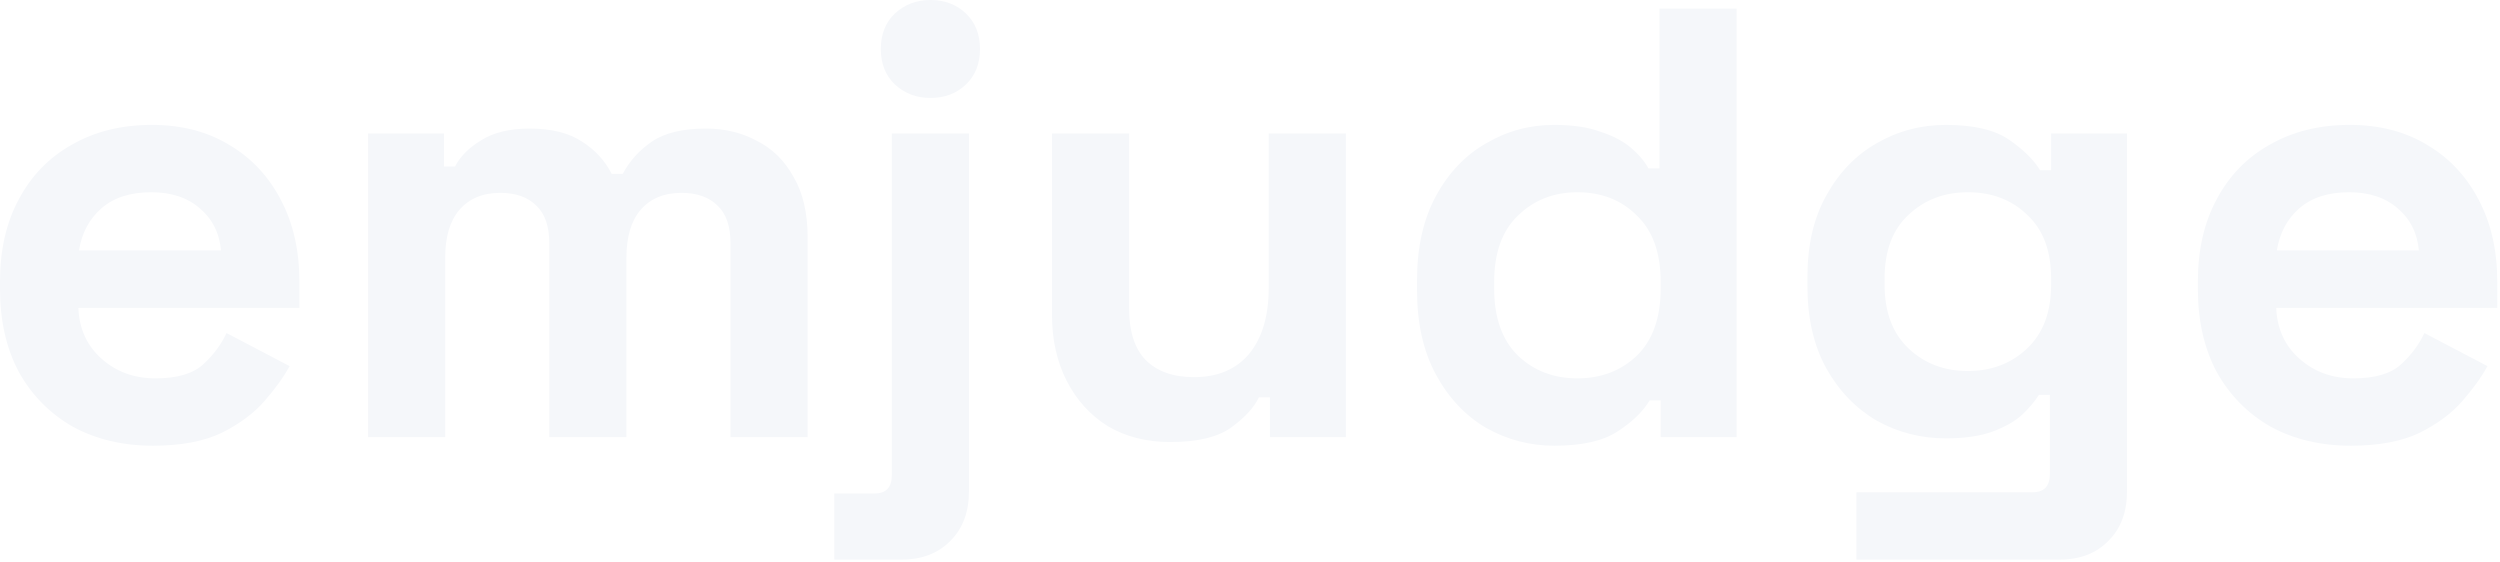
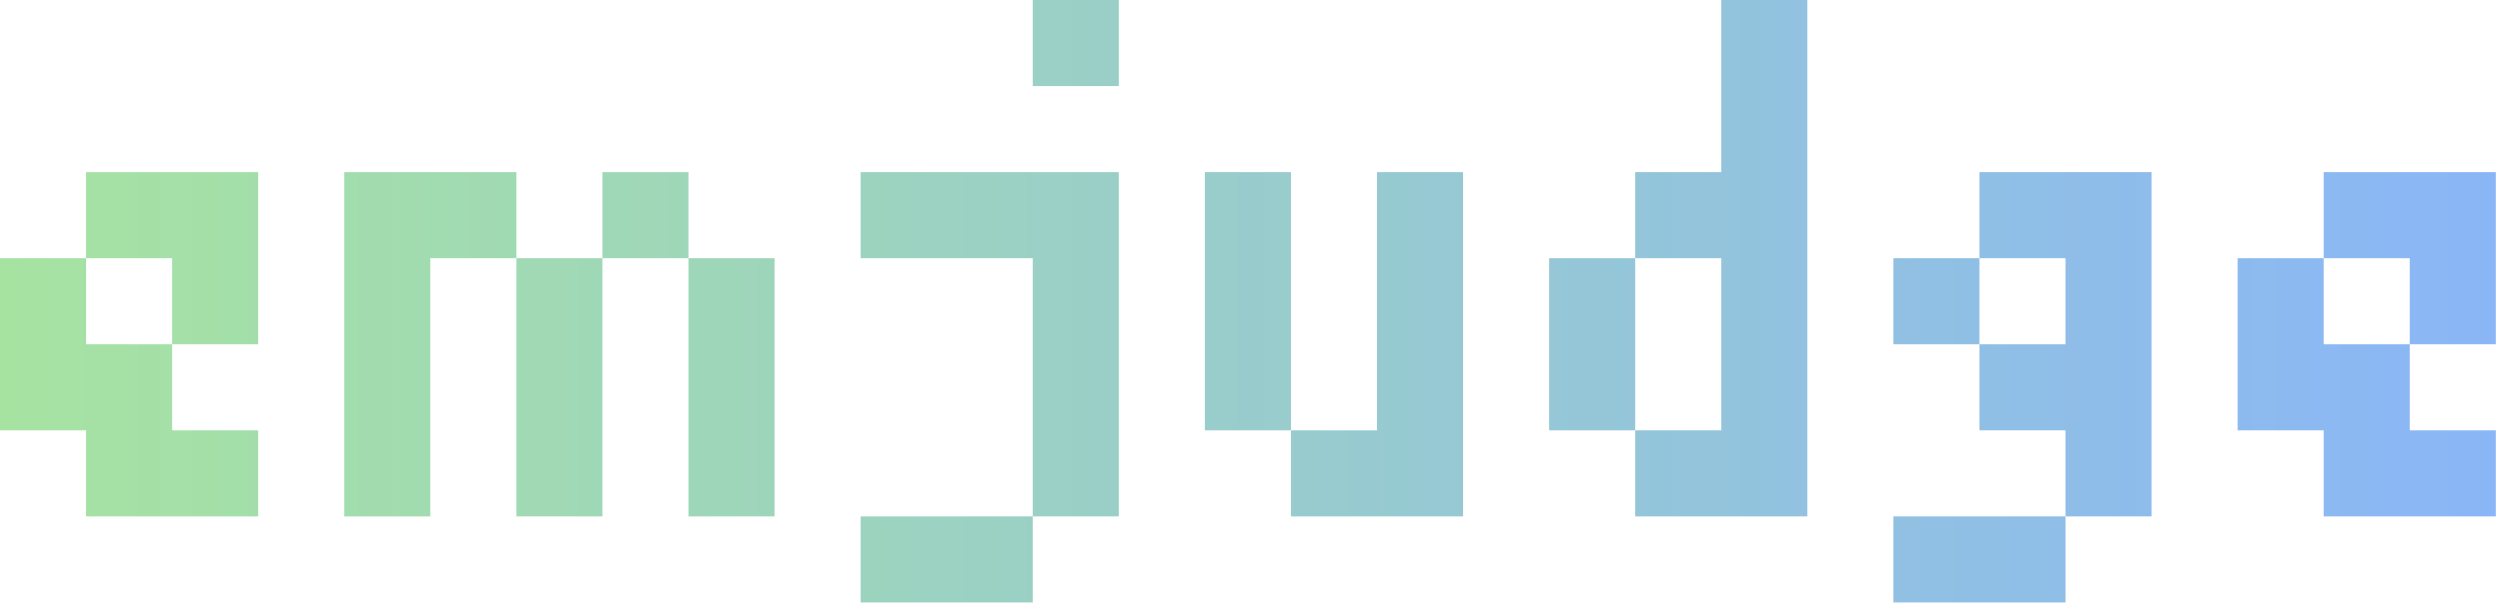
- <svg xmlns="http://www.w3.org/2000/svg" width="294" height="66" viewBox="0 0 294 66" fill="none">
-   <path d="M18 52.416C14.448 52.416 11.304 51.672 8.568 50.184C5.88 48.648 3.768 46.512 2.232 43.776C0.744 40.992 0 37.728 0 33.984V33.12C0 29.376 0.744 26.136 2.232 23.4C3.72 20.616 5.808 18.48 8.496 16.992C11.184 15.456 14.304 14.688 17.856 14.688C21.36 14.688 24.408 15.48 27 17.064C29.592 18.6 31.608 20.76 33.048 23.544C34.488 26.28 35.208 29.472 35.208 33.12V36.216H9.216C9.312 38.664 10.224 40.656 11.952 42.192C13.68 43.728 15.792 44.496 18.288 44.496C20.832 44.496 22.704 43.944 23.904 42.84C25.104 41.736 26.016 40.512 26.64 39.168L34.056 43.056C33.384 44.304 32.4 45.672 31.104 47.16C29.856 48.6 28.176 49.848 26.064 50.904C23.952 51.912 21.264 52.416 18 52.416ZM9.288 29.448H25.992C25.8 27.384 24.96 25.728 23.472 24.48C22.032 23.232 20.136 22.608 17.784 22.608C15.336 22.608 13.392 23.232 11.952 24.48C10.512 25.728 9.624 27.384 9.288 29.448Z" fill="#F5F7FA" />
-   <path d="M43.283 51.408V15.696H52.211V19.584H53.507C54.131 18.384 55.163 17.352 56.603 16.488C58.043 15.576 59.939 15.12 62.291 15.12C64.835 15.12 66.875 15.624 68.411 16.632C69.947 17.592 71.123 18.864 71.939 20.448H73.235C74.051 18.912 75.203 17.64 76.691 16.632C78.179 15.624 80.291 15.12 83.027 15.12C85.235 15.12 87.227 15.6 89.003 16.56C90.827 17.472 92.267 18.888 93.323 20.808C94.427 22.68 94.979 25.056 94.979 27.936V51.408H85.907V28.584C85.907 26.616 85.403 25.152 84.395 24.192C83.387 23.184 81.971 22.68 80.147 22.68C78.083 22.68 76.475 23.352 75.323 24.696C74.219 25.992 73.667 27.864 73.667 30.312V51.408H64.595V28.584C64.595 26.616 64.091 25.152 63.083 24.192C62.075 23.184 60.659 22.68 58.835 22.68C56.771 22.68 55.163 23.352 54.011 24.696C52.907 25.992 52.355 27.864 52.355 30.312V51.408H43.283Z" fill="#F5F7FA" />
-   <path d="M98.112 65.808V58.032H102.864C104.208 58.032 104.88 57.312 104.88 55.872V15.696H113.952V57.744C113.952 60.192 113.232 62.136 111.792 63.576C110.352 65.064 108.432 65.808 106.032 65.808H98.112ZM109.416 11.52C107.784 11.52 106.392 10.992 105.24 9.936C104.136 8.88 103.584 7.488 103.584 5.76C103.584 4.032 104.136 2.64 105.24 1.584C106.392 0.528 107.784 0 109.416 0C111.096 0 112.488 0.528 113.592 1.584C114.696 2.64 115.248 4.032 115.248 5.76C115.248 7.488 114.696 8.88 113.592 9.936C112.488 10.992 111.096 11.52 109.416 11.52Z" fill="#F5F7FA" />
-   <path d="M137.609 51.984C134.825 51.984 132.377 51.36 130.265 50.112C128.201 48.816 126.593 47.04 125.441 44.784C124.289 42.528 123.713 39.936 123.713 37.008V15.696H132.785V36.288C132.785 38.976 133.433 40.992 134.729 42.336C136.073 43.68 137.969 44.352 140.417 44.352C143.201 44.352 145.361 43.44 146.897 41.616C148.433 39.744 149.201 37.152 149.201 33.84V15.696H158.273V51.408H149.345V46.728H148.049C147.473 47.928 146.393 49.104 144.809 50.256C143.225 51.408 140.825 51.984 137.609 51.984Z" fill="#F5F7FA" />
-   <path d="M182.769 52.416C179.937 52.416 177.273 51.72 174.777 50.328C172.329 48.888 170.361 46.8 168.873 44.064C167.385 41.328 166.641 38.016 166.641 34.128V32.976C166.641 29.088 167.385 25.776 168.873 23.04C170.361 20.304 172.329 18.24 174.777 16.848C177.225 15.408 179.889 14.688 182.769 14.688C184.929 14.688 186.729 14.952 188.169 15.48C189.657 15.96 190.857 16.584 191.769 17.352C192.681 18.12 193.377 18.936 193.857 19.8H195.153V1.008H204.225V51.408H195.297V47.088H194.001C193.185 48.432 191.913 49.656 190.185 50.76C188.505 51.864 186.033 52.416 182.769 52.416ZM185.505 44.496C188.289 44.496 190.617 43.608 192.489 41.832C194.361 40.008 195.297 37.368 195.297 33.912V33.192C195.297 29.736 194.361 27.12 192.489 25.344C190.665 23.52 188.337 22.608 185.505 22.608C182.721 22.608 180.393 23.52 178.521 25.344C176.649 27.12 175.713 29.736 175.713 33.192V33.912C175.713 37.368 176.649 40.008 178.521 41.832C180.393 43.608 182.721 44.496 185.505 44.496Z" fill="#F5F7FA" />
-   <path d="M212.555 33.696V32.544C212.555 28.8 213.299 25.608 214.787 22.968C216.275 20.28 218.243 18.24 220.691 16.848C223.187 15.408 225.899 14.688 228.827 14.688C232.091 14.688 234.563 15.264 236.243 16.416C237.923 17.568 239.147 18.768 239.915 20.016H241.211V15.696H250.139V57.744C250.139 60.192 249.419 62.136 247.979 63.576C246.539 65.064 244.619 65.808 242.219 65.808H218.315V57.888H239.051C240.395 57.888 241.067 57.168 241.067 55.728V46.44H239.771C239.291 47.208 238.619 48 237.755 48.816C236.891 49.584 235.739 50.232 234.299 50.76C232.859 51.288 231.035 51.552 228.827 51.552C225.899 51.552 223.187 50.856 220.691 49.464C218.243 48.024 216.275 45.984 214.787 43.344C213.299 40.656 212.555 37.44 212.555 33.696ZM231.419 43.632C234.203 43.632 236.531 42.744 238.403 40.968C240.275 39.192 241.211 36.696 241.211 33.48V32.76C241.211 29.496 240.275 27 238.403 25.272C236.579 23.496 234.251 22.608 231.419 22.608C228.635 22.608 226.307 23.496 224.435 25.272C222.563 27 221.627 29.496 221.627 32.76V33.48C221.627 36.696 222.563 39.192 224.435 40.968C226.307 42.744 228.635 43.632 231.419 43.632Z" fill="#F5F7FA" />
-   <path d="M276.469 52.416C272.917 52.416 269.773 51.672 267.037 50.184C264.349 48.648 262.237 46.512 260.701 43.776C259.213 40.992 258.469 37.728 258.469 33.984V33.12C258.469 29.376 259.213 26.136 260.701 23.4C262.189 20.616 264.277 18.48 266.965 16.992C269.653 15.456 272.773 14.688 276.325 14.688C279.829 14.688 282.877 15.48 285.469 17.064C288.061 18.6 290.077 20.76 291.517 23.544C292.957 26.28 293.677 29.472 293.677 33.12V36.216H267.685C267.781 38.664 268.693 40.656 270.421 42.192C272.149 43.728 274.261 44.496 276.757 44.496C279.301 44.496 281.173 43.944 282.373 42.84C283.573 41.736 284.485 40.512 285.109 39.168L292.525 43.056C291.853 44.304 290.869 45.672 289.573 47.16C288.325 48.6 286.645 49.848 284.533 50.904C282.421 51.912 279.733 52.416 276.469 52.416ZM267.757 29.448H284.461C284.269 27.384 283.429 25.728 281.941 24.48C280.501 23.232 278.605 22.608 276.253 22.608C273.805 22.608 271.861 23.232 270.421 24.48C268.981 25.728 268.093 27.384 267.757 29.448Z" fill="#F5F7FA" />
+ <svg xmlns="http://www.w3.org/2000/svg" width="374" height="91" viewBox="0 0 374 91" fill="none">
+   <path d="M38.625 51.5H25.75V38.625H12.875V25.75H38.625V51.5ZM0 38.625H12.875V51.5H25.75V64.375H38.625V77.25H12.875V64.375H0V38.625Z" fill="url(#paint0_linear_2_48)" />
+   <path d="M90.125 25.75H103V38.625H90.125V25.75ZM51.5 25.75H77.25V38.625H64.375V77.25H51.5V25.75ZM77.25 38.625H90.125V77.25H77.25V38.625ZM103 38.625H115.875V77.25H103V38.625Z" fill="url(#paint1_linear_2_48)" />
+   <path d="M154.5 0H167.375V12.875H154.5V0ZM154.5 38.625H128.75V25.75H167.375V77.25H154.5V38.625ZM128.75 77.25H154.5V90.125H128.75V77.25Z" fill="url(#paint2_linear_2_48)" />
+   <path d="M180.25 25.75H193.125V64.375H180.25V25.75ZM206 25.75H218.875V77.25H193.125V64.375H206V25.75Z" fill="url(#paint3_linear_2_48)" />
+   <path d="M231.75 38.625H244.625V64.375H231.75V38.625ZM257.5 0H270.375V77.25H244.625V64.375H257.5V38.625H244.625V25.75H257.5V0Z" fill="url(#paint4_linear_2_48)" />
+   <path d="M283.25 38.625H296.125V51.5H283.25V38.625ZM296.125 51.5H309V38.625H296.125V25.75H321.875V77.25H309V64.375H296.125V51.5ZM283.25 77.25H309V90.125H283.25V77.25Z" fill="url(#paint5_linear_2_48)" />
+   <path d="M373.375 51.5H360.5V38.625H347.625V25.75H373.375V51.5ZM334.75 38.625H347.625V51.5H360.5V64.375H373.375V77.25H347.625V64.375H334.75V38.625Z" fill="url(#paint6_linear_2_48)" />
+   <defs>
+     <linearGradient id="paint0_linear_2_48" x1="0" y1="38.75" x2="387" y2="38.75" gradientUnits="userSpaceOnUse">
+       <stop stop-color="#A6E3A1" />
+       <stop offset="1" stop-color="#89B4FA" />
+     </linearGradient>
+     <linearGradient id="paint1_linear_2_48" x1="0" y1="38.75" x2="387" y2="38.75" gradientUnits="userSpaceOnUse">
+       <stop stop-color="#A6E3A1" />
+       <stop offset="1" stop-color="#89B4FA" />
+     </linearGradient>
+     <linearGradient id="paint2_linear_2_48" x1="0" y1="38.75" x2="387" y2="38.75" gradientUnits="userSpaceOnUse">
+       <stop stop-color="#A6E3A1" />
+       <stop offset="1" stop-color="#89B4FA" />
+     </linearGradient>
+     <linearGradient id="paint3_linear_2_48" x1="0" y1="38.75" x2="387" y2="38.75" gradientUnits="userSpaceOnUse">
+       <stop stop-color="#A6E3A1" />
+       <stop offset="1" stop-color="#89B4FA" />
+     </linearGradient>
+     <linearGradient id="paint4_linear_2_48" x1="0" y1="38.75" x2="387" y2="38.75" gradientUnits="userSpaceOnUse">
+       <stop stop-color="#A6E3A1" />
+       <stop offset="1" stop-color="#89B4FA" />
+     </linearGradient>
+     <linearGradient id="paint5_linear_2_48" x1="0" y1="38.75" x2="387" y2="38.75" gradientUnits="userSpaceOnUse">
+       <stop stop-color="#A6E3A1" />
+       <stop offset="1" stop-color="#89B4FA" />
+     </linearGradient>
+     <linearGradient id="paint6_linear_2_48" x1="0" y1="38.75" x2="387" y2="38.75" gradientUnits="userSpaceOnUse">
+       <stop stop-color="#A6E3A1" />
+       <stop offset="1" stop-color="#89B4FA" />
+     </linearGradient>
+   </defs>
</svg>
